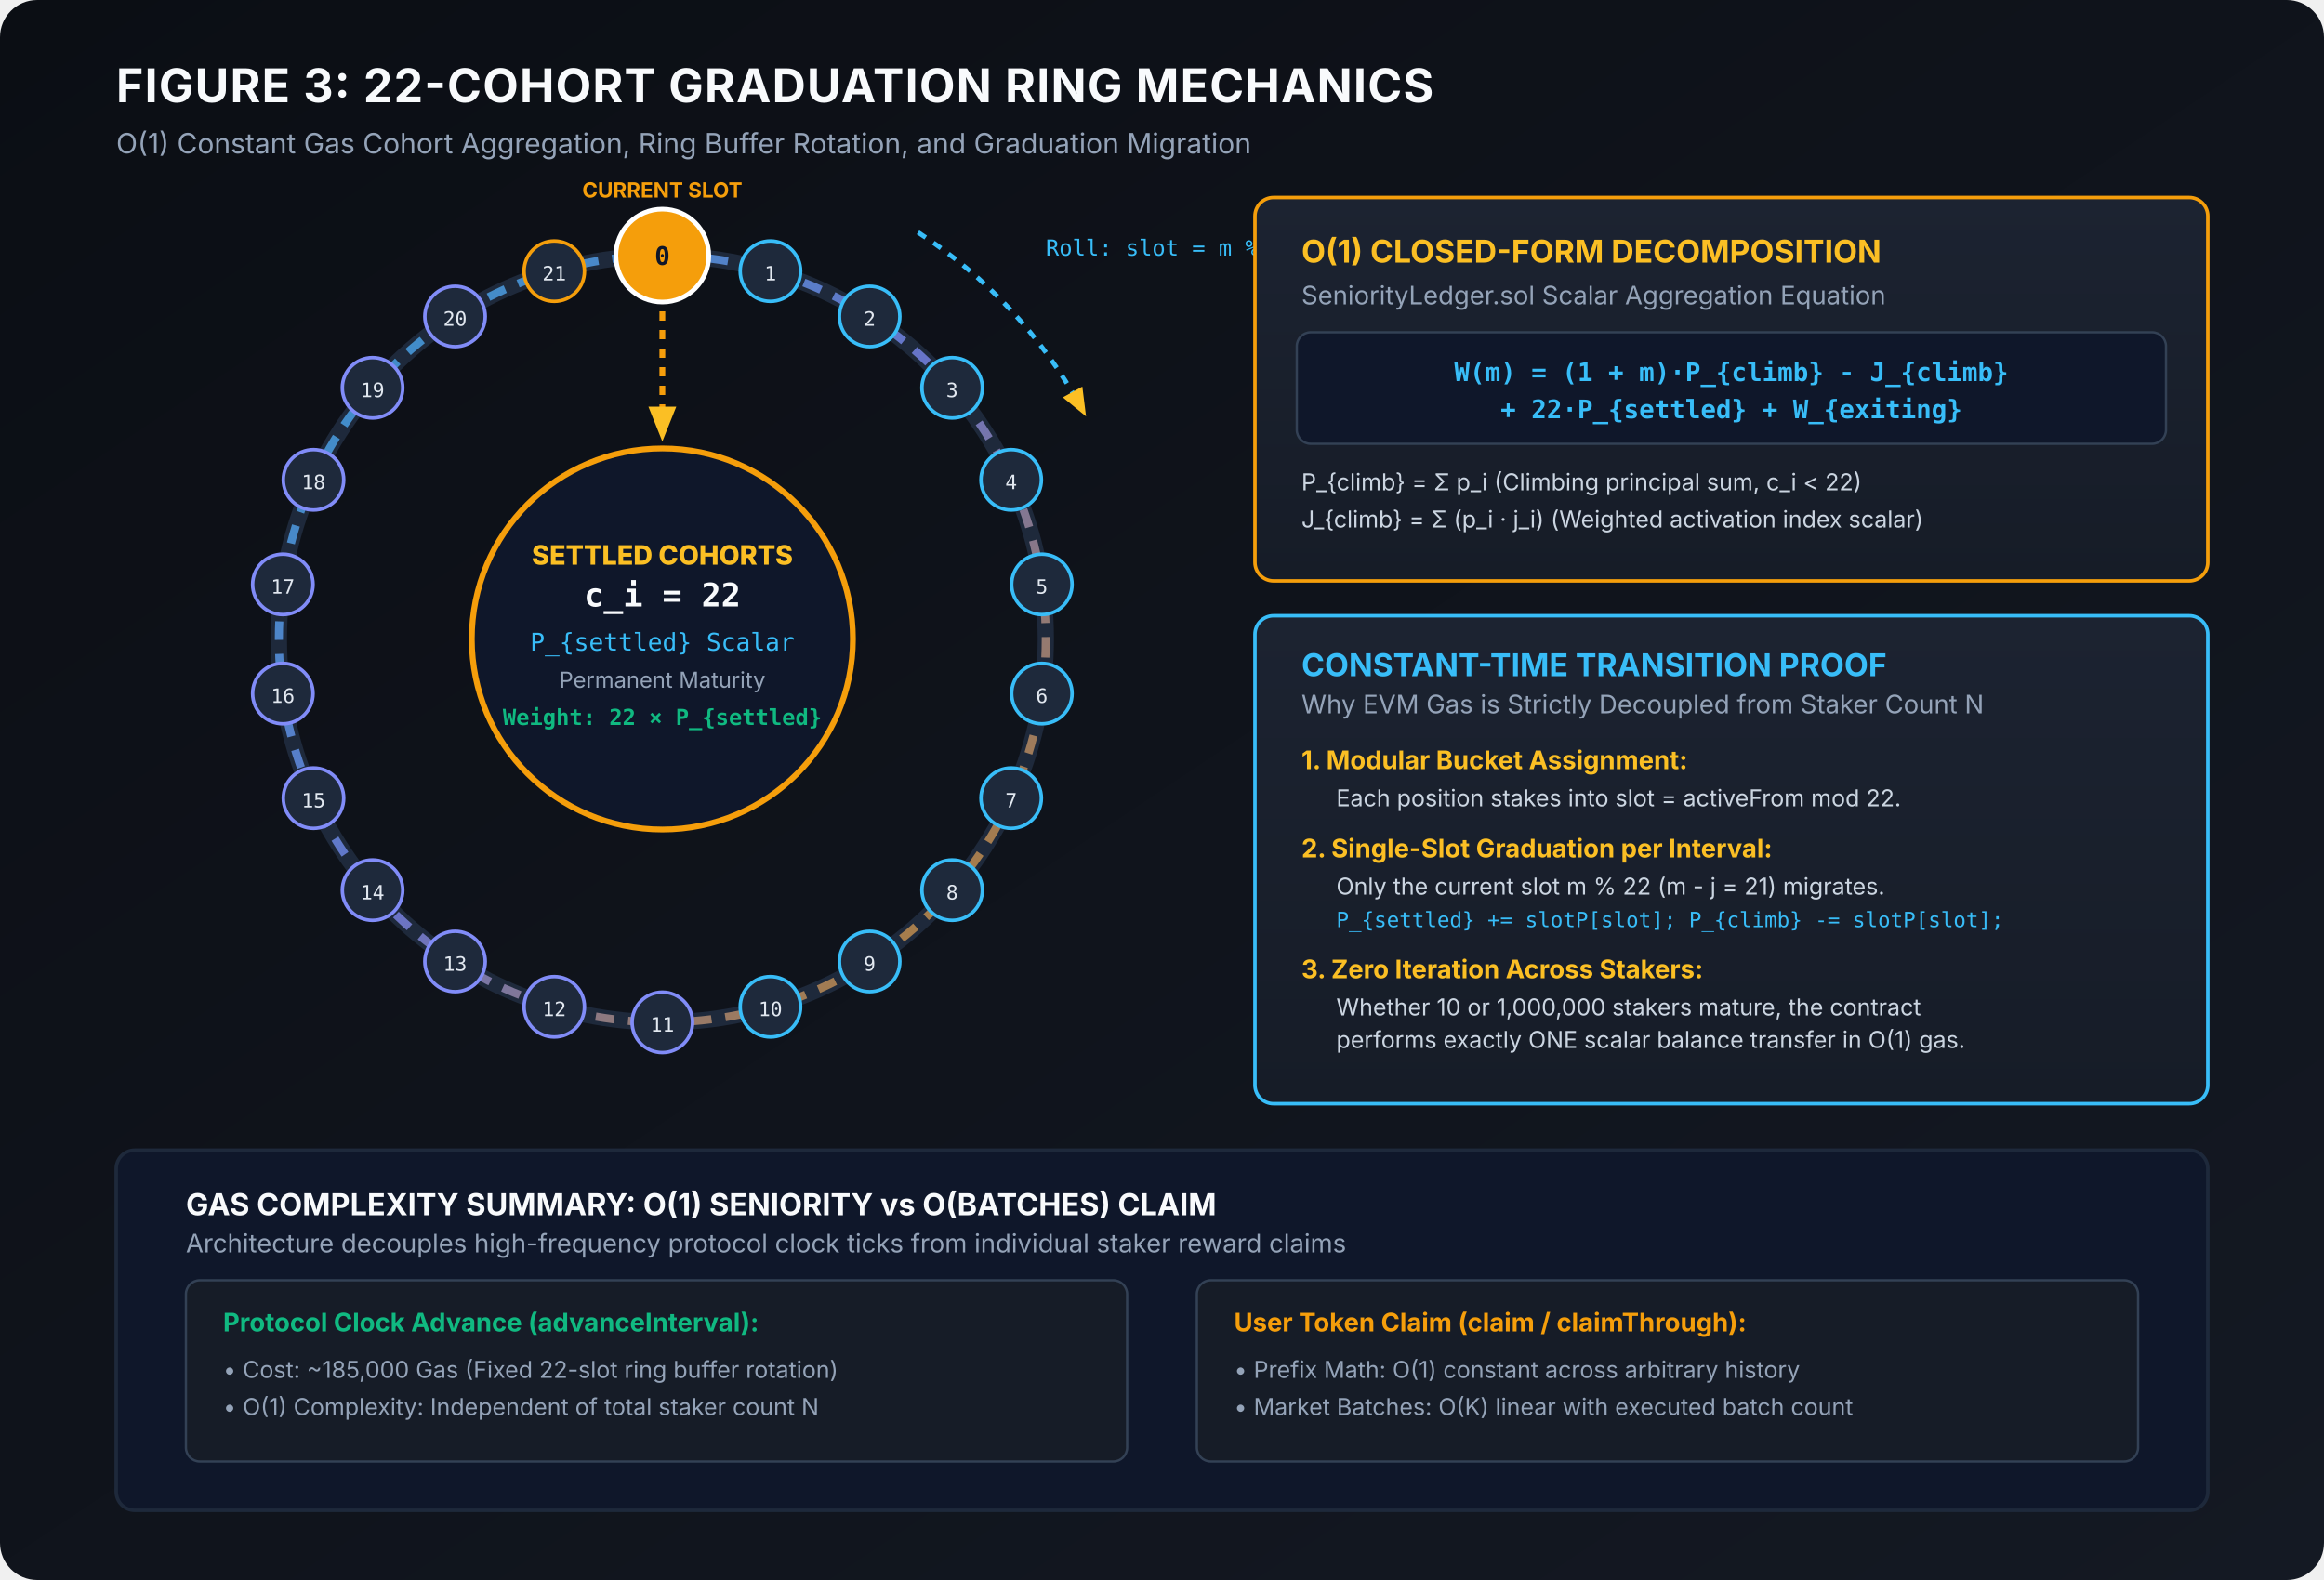
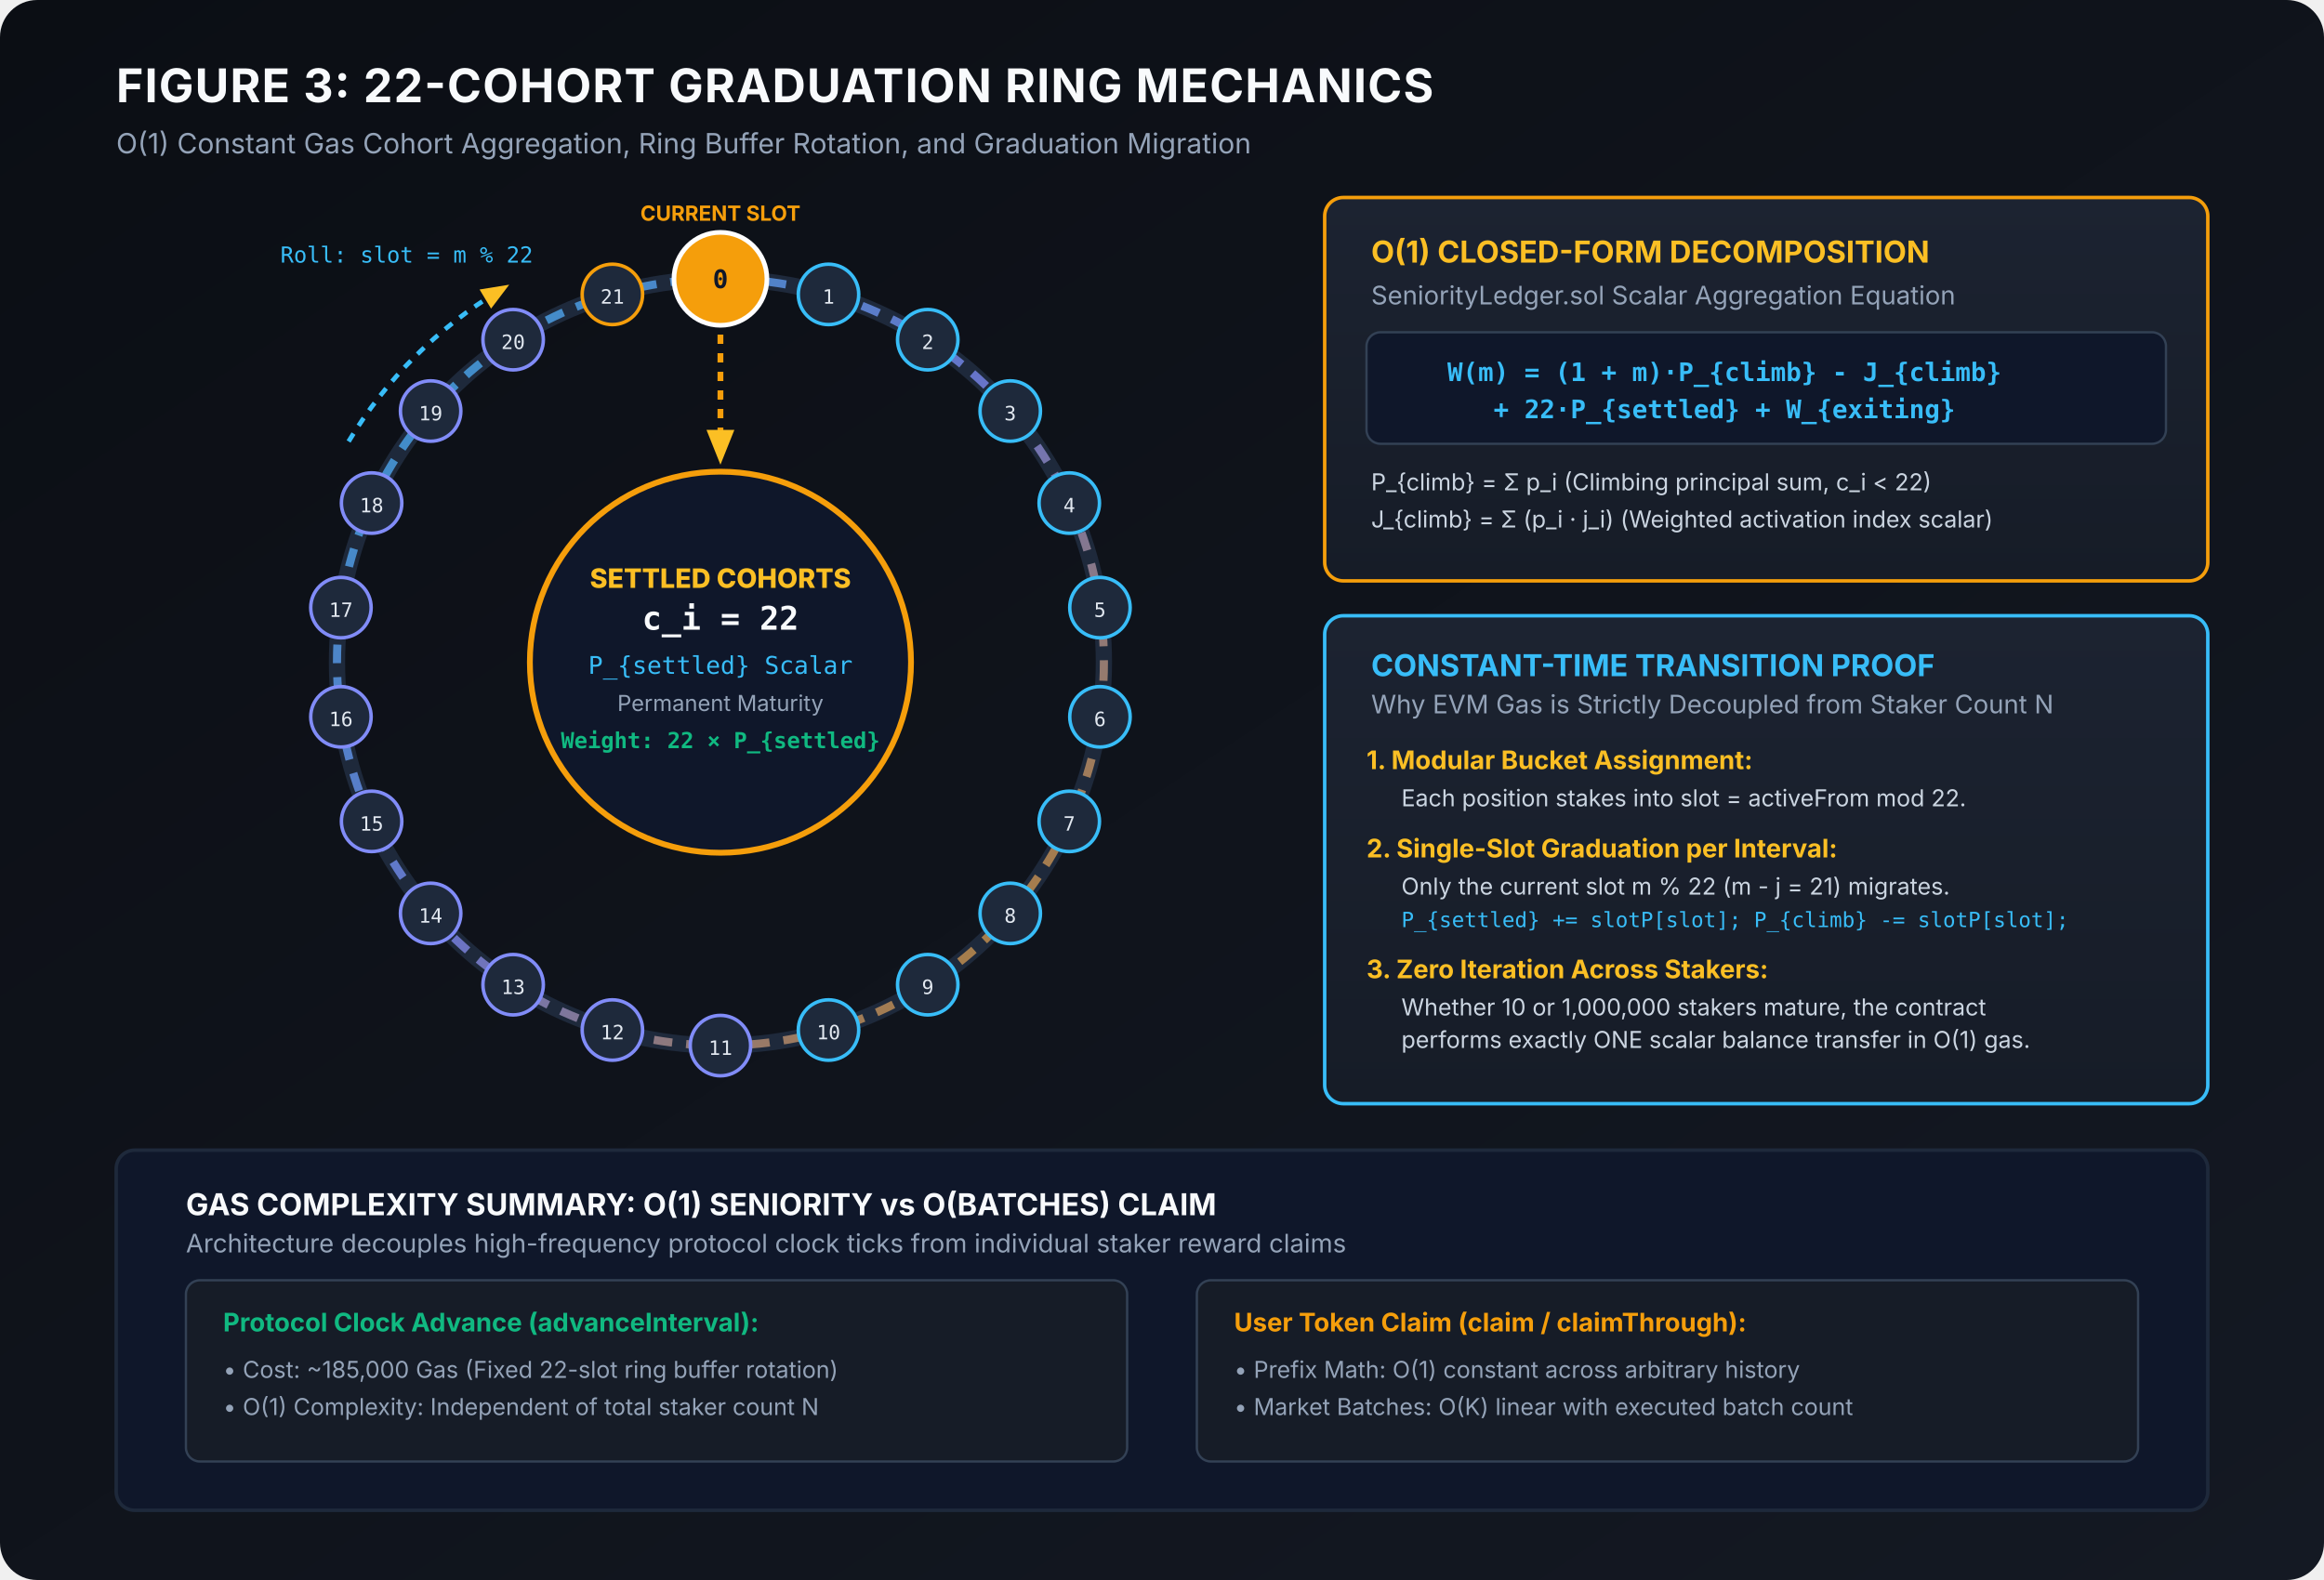
<svg xmlns="http://www.w3.org/2000/svg" viewBox="0 0 1000 680" width="100%" height="100%">
  <defs>
    <linearGradient id="bgGrad3" x1="0%" y1="0%" x2="100%" y2="100%">
      <stop offset="0%" stop-color="#0b0e14" />
      <stop offset="100%" stop-color="#141923" />
    </linearGradient>
    <linearGradient id="cardGrad3" x1="0%" y1="0%" x2="0%" y2="100%">
      <stop offset="0%" stop-color="#1c2331" />
      <stop offset="100%" stop-color="#161c27" />
    </linearGradient>
    <linearGradient id="ringGrad" x1="0%" y1="0%" x2="100%" y2="100%">
      <stop offset="0%" stop-color="#38bdf8" />
      <stop offset="50%" stop-color="#818cf8" />
      <stop offset="100%" stop-color="#f59e0b" />
    </linearGradient>
    <marker id="ring-arrow" viewBox="0 0 10 10" refX="6" refY="5" markerWidth="6" markerHeight="6" orient="auto-start-reverse">
      <path d="M 0 1 L 10 5 L 0 9 z" fill="#fbbf24" />
    </marker>
  </defs>
  <rect width="1000" height="680" fill="url(#bgGrad3)" rx="16" />
  <text x="50" y="44" fill="#f8fafc" font-family="-apple-system, sans-serif" font-size="20" font-weight="700" letter-spacing="0.5">FIGURE 3: 22-COHORT GRADUATION RING MECHANICS</text>
  <text x="50" y="66" fill="#94a3b8" font-family="-apple-system, sans-serif" font-size="12">O(1) Constant Gas Cohort Aggregation, Ring Buffer Rotation, and Graduation Migration</text>
-   <g transform="translate(285, 275)">
+   <g transform="translate(310, 285)">
    <circle cx="0" cy="0" r="165" fill="none" stroke="#1e293b" stroke-width="7" />
    <circle cx="0" cy="0" r="165" fill="none" stroke="url(#ringGrad)" stroke-width="3.5" stroke-dasharray="8 6" opacity="0.75" />
    <circle cx="0" cy="0" r="82" fill="#0f172a" stroke="#f59e0b" stroke-width="2.5" />
    <text x="0" y="-32" fill="#fbbf24" font-family="-apple-system, sans-serif" font-size="11.5" font-weight="800" text-anchor="middle">SETTLED COHORTS</text>
    <text x="0" y="-14" fill="#f8fafc" font-family="ui-monospace, monospace" font-size="14" font-weight="700" text-anchor="middle">c_i = 22</text>
    <text x="0" y="5" fill="#38bdf8" font-family="ui-monospace, monospace" font-size="10.5" text-anchor="middle">P_{settled} Scalar</text>
    <text x="0" y="21" fill="#94a3b8" font-family="-apple-system, sans-serif" font-size="9.5" text-anchor="middle">Permanent Maturity</text>
    <text x="0" y="37" fill="#10b981" font-family="ui-monospace, monospace" font-size="9.5" font-weight="600" text-anchor="middle">Weight: 22 × P_{settled}</text>
    <g transform="translate(0, -165)">
      <circle cx="0" cy="0" r="20" fill="#f59e0b" stroke="#fff" stroke-width="2" />
      <text x="0" y="4" fill="#0f172a" font-family="ui-monospace, monospace" font-size="11" font-weight="800" text-anchor="middle">0</text>
      <text x="0" y="-25" fill="#f59e0b" font-family="-apple-system, sans-serif" font-size="9" font-weight="700" text-anchor="middle">CURRENT SLOT</text>
      <path d="M 0 24 L 0 74" stroke="#f59e0b" stroke-width="2.5" stroke-dasharray="4" marker-end="url(#ring-arrow)" />
    </g>
    <circle cx="46.5" cy="-158.3" r="13" fill="#1e293b" stroke="#38bdf8" stroke-width="1.5" />
    <text x="46.5" y="-154.3" fill="#e2e8f0" font-family="ui-monospace, monospace" font-size="8.5" text-anchor="middle">1</text>
    <circle cx="89.2" cy="-138.8" r="13" fill="#1e293b" stroke="#38bdf8" stroke-width="1.5" />
    <text x="89.2" y="-134.8" fill="#e2e8f0" font-family="ui-monospace, monospace" font-size="8.5" text-anchor="middle">2</text>
    <circle cx="124.7" cy="-108.1" r="13" fill="#1e293b" stroke="#38bdf8" stroke-width="1.5" />
    <text x="124.7" y="-104.1" fill="#e2e8f0" font-family="ui-monospace, monospace" font-size="8.5" text-anchor="middle">3</text>
    <circle cx="150.1" cy="-68.5" r="13" fill="#1e293b" stroke="#38bdf8" stroke-width="1.5" />
    <text x="150.1" y="-64.5" fill="#e2e8f0" font-family="ui-monospace, monospace" font-size="8.5" text-anchor="middle">4</text>
    <circle cx="163.3" cy="-23.5" r="13" fill="#1e293b" stroke="#38bdf8" stroke-width="1.5" />
    <text x="163.3" y="-19.5" fill="#e2e8f0" font-family="ui-monospace, monospace" font-size="8.5" text-anchor="middle">5</text>
    <circle cx="163.3" cy="23.5" r="13" fill="#1e293b" stroke="#38bdf8" stroke-width="1.5" />
    <text x="163.3" y="27.5" fill="#e2e8f0" font-family="ui-monospace, monospace" font-size="8.5" text-anchor="middle">6</text>
    <circle cx="150.1" cy="68.5" r="13" fill="#1e293b" stroke="#38bdf8" stroke-width="1.5" />
    <text x="150.1" y="72.5" fill="#e2e8f0" font-family="ui-monospace, monospace" font-size="8.5" text-anchor="middle">7</text>
    <circle cx="124.7" cy="108.1" r="13" fill="#1e293b" stroke="#38bdf8" stroke-width="1.5" />
    <text x="124.7" y="112.1" fill="#e2e8f0" font-family="ui-monospace, monospace" font-size="8.5" text-anchor="middle">8</text>
    <circle cx="89.2" cy="138.8" r="13" fill="#1e293b" stroke="#38bdf8" stroke-width="1.5" />
    <text x="89.2" y="142.8" fill="#e2e8f0" font-family="ui-monospace, monospace" font-size="8.5" text-anchor="middle">9</text>
    <circle cx="46.5" cy="158.3" r="13" fill="#1e293b" stroke="#38bdf8" stroke-width="1.5" />
    <text x="46.5" y="162.3" fill="#e2e8f0" font-family="ui-monospace, monospace" font-size="8.5" text-anchor="middle">10</text>
    <circle cx="0.0" cy="165.0" r="13" fill="#1e293b" stroke="#818cf8" stroke-width="1.5" />
    <text x="0.0" y="169.0" fill="#e2e8f0" font-family="ui-monospace, monospace" font-size="8.5" text-anchor="middle">11</text>
    <circle cx="-46.5" cy="158.3" r="13" fill="#1e293b" stroke="#818cf8" stroke-width="1.5" />
    <text x="-46.5" y="162.3" fill="#e2e8f0" font-family="ui-monospace, monospace" font-size="8.5" text-anchor="middle">12</text>
    <circle cx="-89.2" cy="138.8" r="13" fill="#1e293b" stroke="#818cf8" stroke-width="1.5" />
    <text x="-89.2" y="142.8" fill="#e2e8f0" font-family="ui-monospace, monospace" font-size="8.5" text-anchor="middle">13</text>
    <circle cx="-124.7" cy="108.1" r="13" fill="#1e293b" stroke="#818cf8" stroke-width="1.5" />
    <text x="-124.7" y="112.1" fill="#e2e8f0" font-family="ui-monospace, monospace" font-size="8.5" text-anchor="middle">14</text>
    <circle cx="-150.1" cy="68.5" r="13" fill="#1e293b" stroke="#818cf8" stroke-width="1.5" />
    <text x="-150.1" y="72.5" fill="#e2e8f0" font-family="ui-monospace, monospace" font-size="8.5" text-anchor="middle">15</text>
    <circle cx="-163.3" cy="23.5" r="13" fill="#1e293b" stroke="#818cf8" stroke-width="1.5" />
    <text x="-163.3" y="27.5" fill="#e2e8f0" font-family="ui-monospace, monospace" font-size="8.5" text-anchor="middle">16</text>
    <circle cx="-163.3" cy="-23.5" r="13" fill="#1e293b" stroke="#818cf8" stroke-width="1.5" />
    <text x="-163.3" y="-19.5" fill="#e2e8f0" font-family="ui-monospace, monospace" font-size="8.5" text-anchor="middle">17</text>
    <circle cx="-150.1" cy="-68.5" r="13" fill="#1e293b" stroke="#818cf8" stroke-width="1.5" />
    <text x="-150.1" y="-64.5" fill="#e2e8f0" font-family="ui-monospace, monospace" font-size="8.5" text-anchor="middle">18</text>
    <circle cx="-124.7" cy="-108.1" r="13" fill="#1e293b" stroke="#818cf8" stroke-width="1.5" />
    <text x="-124.7" y="-104.1" fill="#e2e8f0" font-family="ui-monospace, monospace" font-size="8.5" text-anchor="middle">19</text>
    <circle cx="-89.2" cy="-138.8" r="13" fill="#1e293b" stroke="#818cf8" stroke-width="1.5" />
    <text x="-89.2" y="-134.8" fill="#e2e8f0" font-family="ui-monospace, monospace" font-size="8.5" text-anchor="middle">20</text>
    <circle cx="-46.5" cy="-158.3" r="13" fill="#1e293b" stroke="#f59e0b" stroke-width="1.5" />
    <text x="-46.5" y="-154.3" fill="#e2e8f0" font-family="ui-monospace, monospace" font-size="8.5" text-anchor="middle">21</text>
-     <path d="M 110 -175 A 210 210 0 0 1 180 -100" fill="none" stroke="#38bdf8" stroke-width="2" stroke-dasharray="4" marker-end="url(#ring-arrow)" />
-     <text x="165" y="-165" fill="#38bdf8" font-family="ui-monospace, monospace" font-size="9.5">Roll: slot = m % 22</text>
+     <path d="M -160 -95 A 190 190 0 0 1 -95 -160" fill="none" stroke="#38bdf8" stroke-width="2" stroke-dasharray="4" marker-end="url(#ring-arrow)" />
+     <text x="-135" y="-172" fill="#38bdf8" font-family="ui-monospace, monospace" font-size="9.5" text-anchor="middle">Roll: slot = m % 22</text>
  </g>
-   <g transform="translate(540, 85)">
-     <rect width="410" height="165" rx="8" fill="url(#cardGrad3)" stroke="#f59e0b" stroke-width="1.5" />
-     <text x="20" y="28" fill="#fbbf24" font-family="-apple-system, sans-serif" font-size="13.5" font-weight="700">O(1) CLOSED-FORM DECOMPOSITION</text>
+   <g transform="translate(570, 85)">
+     <rect width="380" height="165" rx="8" fill="url(#cardGrad3)" stroke="#f59e0b" stroke-width="1.5" />
+     <text x="20" y="28" fill="#fbbf24" font-family="-apple-system, sans-serif" font-size="13" font-weight="700">O(1) CLOSED-FORM DECOMPOSITION</text>
    <text x="20" y="46" fill="#94a3b8" font-family="-apple-system, sans-serif" font-size="11">SeniorityLedger.sol Scalar Aggregation Equation</text>
-     <rect x="18" y="58" width="374" height="48" rx="6" fill="#0f172a" stroke="#334155" stroke-width="1" />
-     <text x="205" y="79" fill="#38bdf8" font-family="ui-monospace, monospace" font-size="11" font-weight="700" text-anchor="middle">W(m) = (1 + m)·P_{climb} - J_{climb}</text>
-     <text x="205" y="95" fill="#38bdf8" font-family="ui-monospace, monospace" font-size="11" font-weight="700" text-anchor="middle">+ 22·P_{settled} + W_{exiting}</text>
+     <rect x="18" y="58" width="344" height="48" rx="6" fill="#0f172a" stroke="#334155" stroke-width="1" />
+     <text x="172" y="79" fill="#38bdf8" font-family="ui-monospace, monospace" font-size="11" font-weight="700" text-anchor="middle">W(m) = (1 + m)·P_{climb} - J_{climb}</text>
+     <text x="172" y="95" fill="#38bdf8" font-family="ui-monospace, monospace" font-size="11" font-weight="700" text-anchor="middle">+ 22·P_{settled} + W_{exiting}</text>
    <text x="20" y="126" fill="#cbd5e1" font-family="-apple-system, sans-serif" font-size="10">P_{climb} = Σ p_i (Climbing principal sum, c_i &lt; 22)</text>
    <text x="20" y="142" fill="#cbd5e1" font-family="-apple-system, sans-serif" font-size="10">J_{climb} = Σ (p_i · j_i) (Weighted activation index scalar)</text>
  </g>
-   <g transform="translate(540, 265)">
-     <rect width="410" height="210" rx="8" fill="url(#cardGrad3)" stroke="#38bdf8" stroke-width="1.5" />
-     <text x="20" y="26" fill="#38bdf8" font-family="-apple-system, sans-serif" font-size="13.5" font-weight="700">CONSTANT-TIME TRANSITION PROOF</text>
+   <g transform="translate(570, 265)">
+     <rect width="380" height="210" rx="8" fill="url(#cardGrad3)" stroke="#38bdf8" stroke-width="1.5" />
+     <text x="20" y="26" fill="#38bdf8" font-family="-apple-system, sans-serif" font-size="13" font-weight="700">CONSTANT-TIME TRANSITION PROOF</text>
    <text x="20" y="42" fill="#94a3b8" font-family="-apple-system, sans-serif" font-size="11">Why EVM Gas is Strictly Decoupled from Staker Count N</text>
-     <g transform="translate(20, 52)">
+     <g transform="translate(18, 52)">
      <text x="0" y="14" fill="#fbbf24" font-family="-apple-system, sans-serif" font-size="11" font-weight="700">1. Modular Bucket Assignment:</text>
      <text x="15" y="30" fill="#cbd5e1" font-family="-apple-system, sans-serif" font-size="10">Each position stakes into slot = activeFrom mod 22.</text>
      <text x="0" y="52" fill="#fbbf24" font-family="-apple-system, sans-serif" font-size="11" font-weight="700">2. Single-Slot Graduation per Interval:</text>
      <text x="15" y="68" fill="#cbd5e1" font-family="-apple-system, sans-serif" font-size="10">Only the current slot m % 22 (m - j = 21) migrates.</text>
      <text x="15" y="82" fill="#38bdf8" font-family="ui-monospace, monospace" font-size="9">P_{settled} += slotP[slot]; P_{climb} -= slotP[slot];</text>
      <text x="0" y="104" fill="#fbbf24" font-family="-apple-system, sans-serif" font-size="11" font-weight="700">3. Zero Iteration Across Stakers:</text>
      <text x="15" y="120" fill="#cbd5e1" font-family="-apple-system, sans-serif" font-size="10">Whether 10 or 1,000,000 stakers mature, the contract</text>
      <text x="15" y="134" fill="#cbd5e1" font-family="-apple-system, sans-serif" font-size="10">performs exactly ONE scalar balance transfer in O(1) gas.</text>
    </g>
  </g>
  <g transform="translate(50, 495)">
    <rect width="900" height="155" rx="8" fill="#0f172a" stroke="#1e293b" stroke-width="1.5" />
    <text x="30" y="28" fill="#f8fafc" font-family="-apple-system, sans-serif" font-size="13" font-weight="700">GAS COMPLEXITY SUMMARY: O(1) SENIORITY vs O(BATCHES) CLAIM</text>
    <text x="30" y="44" fill="#94a3b8" font-family="-apple-system, sans-serif" font-size="11">Architecture decouples high-frequency protocol clock ticks from individual staker reward claims</text>
    <g transform="translate(30, 56)">
      <rect width="405" height="78" rx="6" fill="#161c27" stroke="#334155" stroke-width="1" />
      <text x="16" y="22" fill="#10b981" font-family="-apple-system, sans-serif" font-size="11" font-weight="700">Protocol Clock Advance (advanceInterval):</text>
      <text x="16" y="42" fill="#94a3b8" font-family="-apple-system, sans-serif" font-size="10">• Cost: ~185,000 Gas (Fixed 22-slot ring buffer rotation)</text>
      <text x="16" y="58" fill="#94a3b8" font-family="-apple-system, sans-serif" font-size="10">• O(1) Complexity: Independent of total staker count N</text>
    </g>
    <g transform="translate(465, 56)">
      <rect width="405" height="78" rx="6" fill="#161c27" stroke="#334155" stroke-width="1" />
      <text x="16" y="22" fill="#f59e0b" font-family="-apple-system, sans-serif" font-size="11" font-weight="700">User Token Claim (claim / claimThrough):</text>
      <text x="16" y="42" fill="#94a3b8" font-family="-apple-system, sans-serif" font-size="10">• Prefix Math: O(1) constant across arbitrary history</text>
      <text x="16" y="58" fill="#94a3b8" font-family="-apple-system, sans-serif" font-size="10">• Market Batches: O(K) linear with executed batch count</text>
    </g>
  </g>
</svg>
